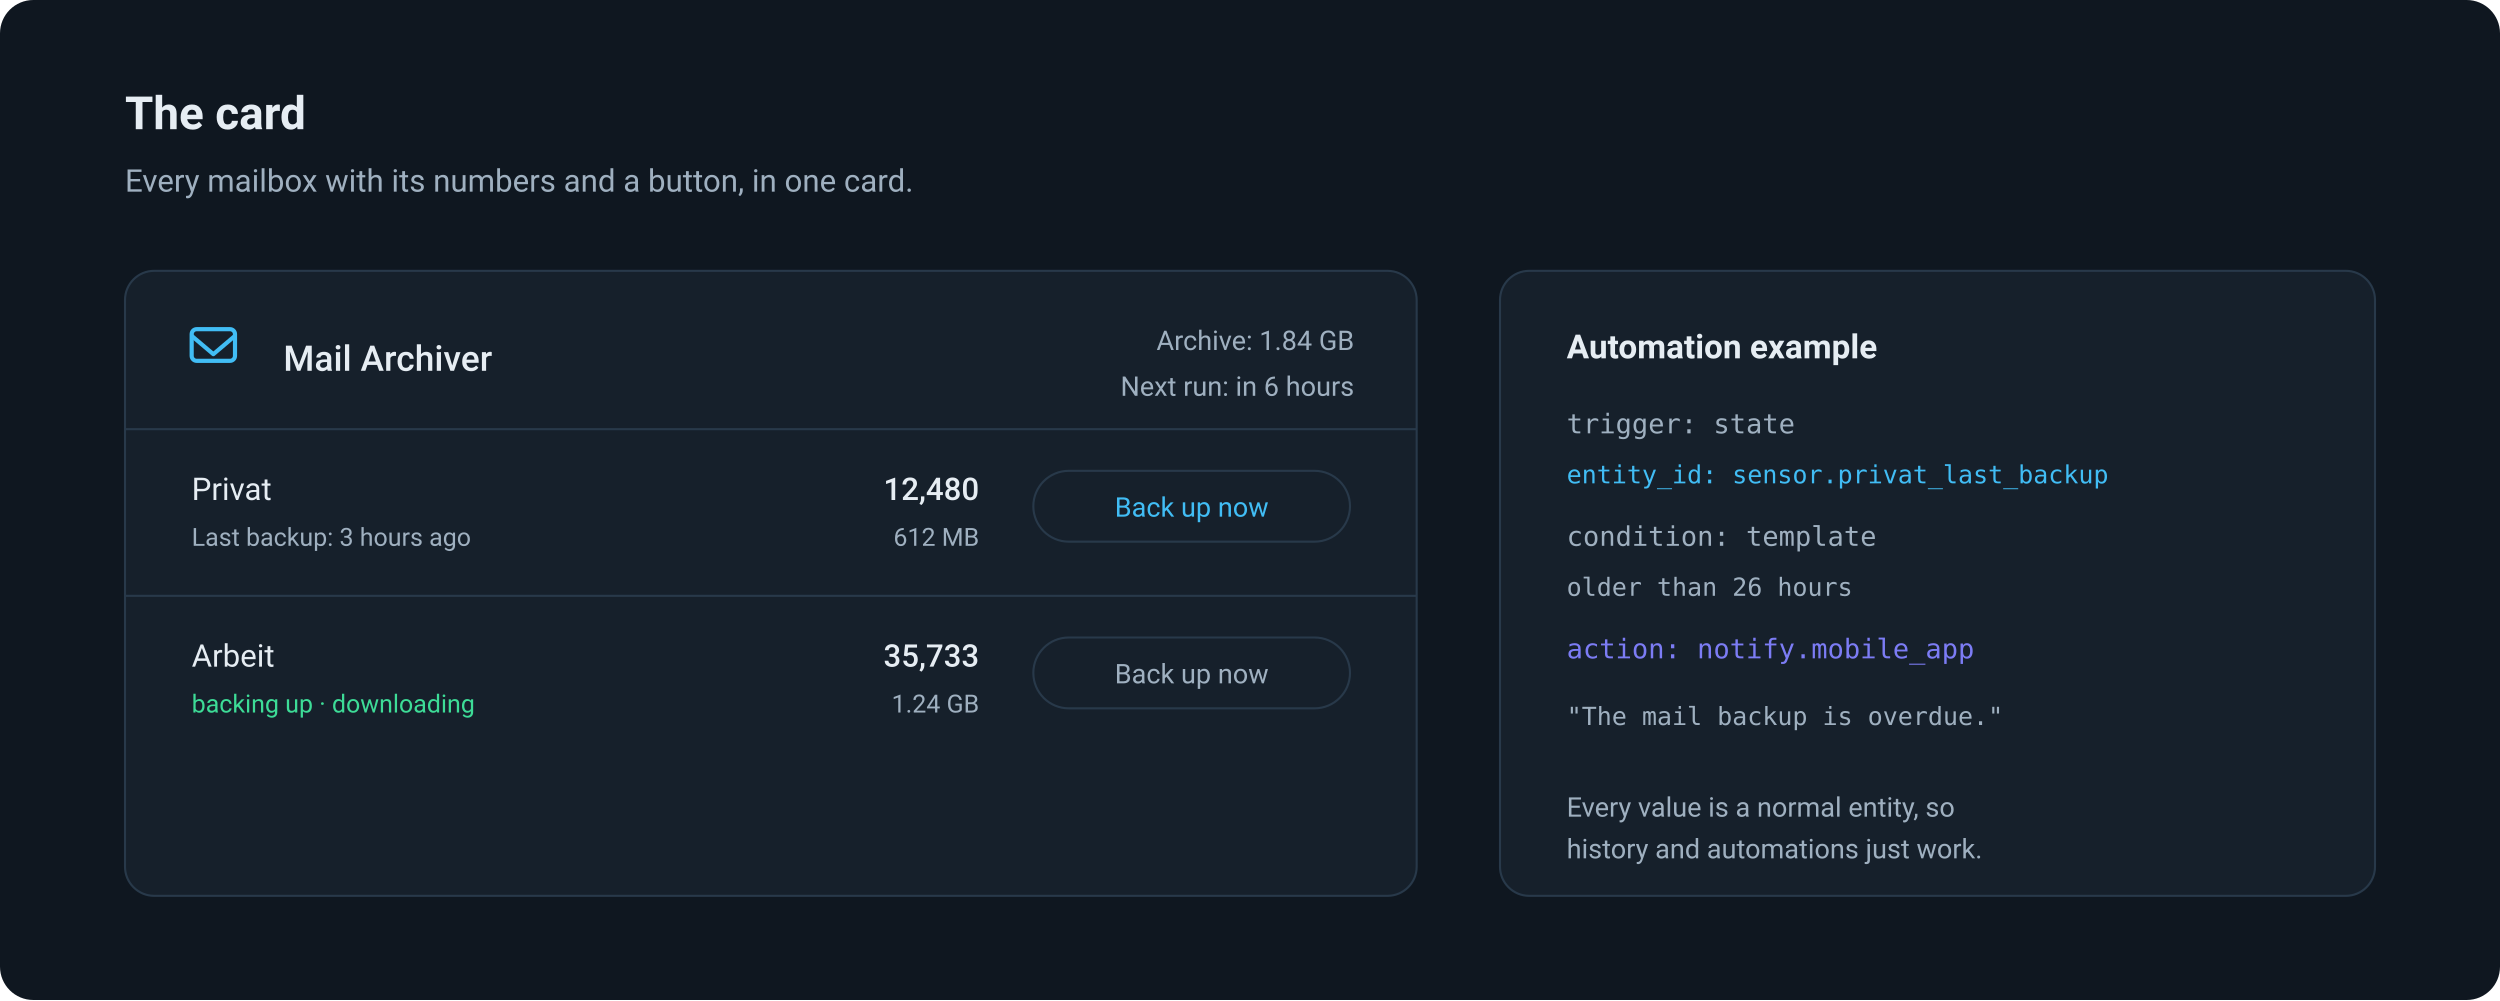
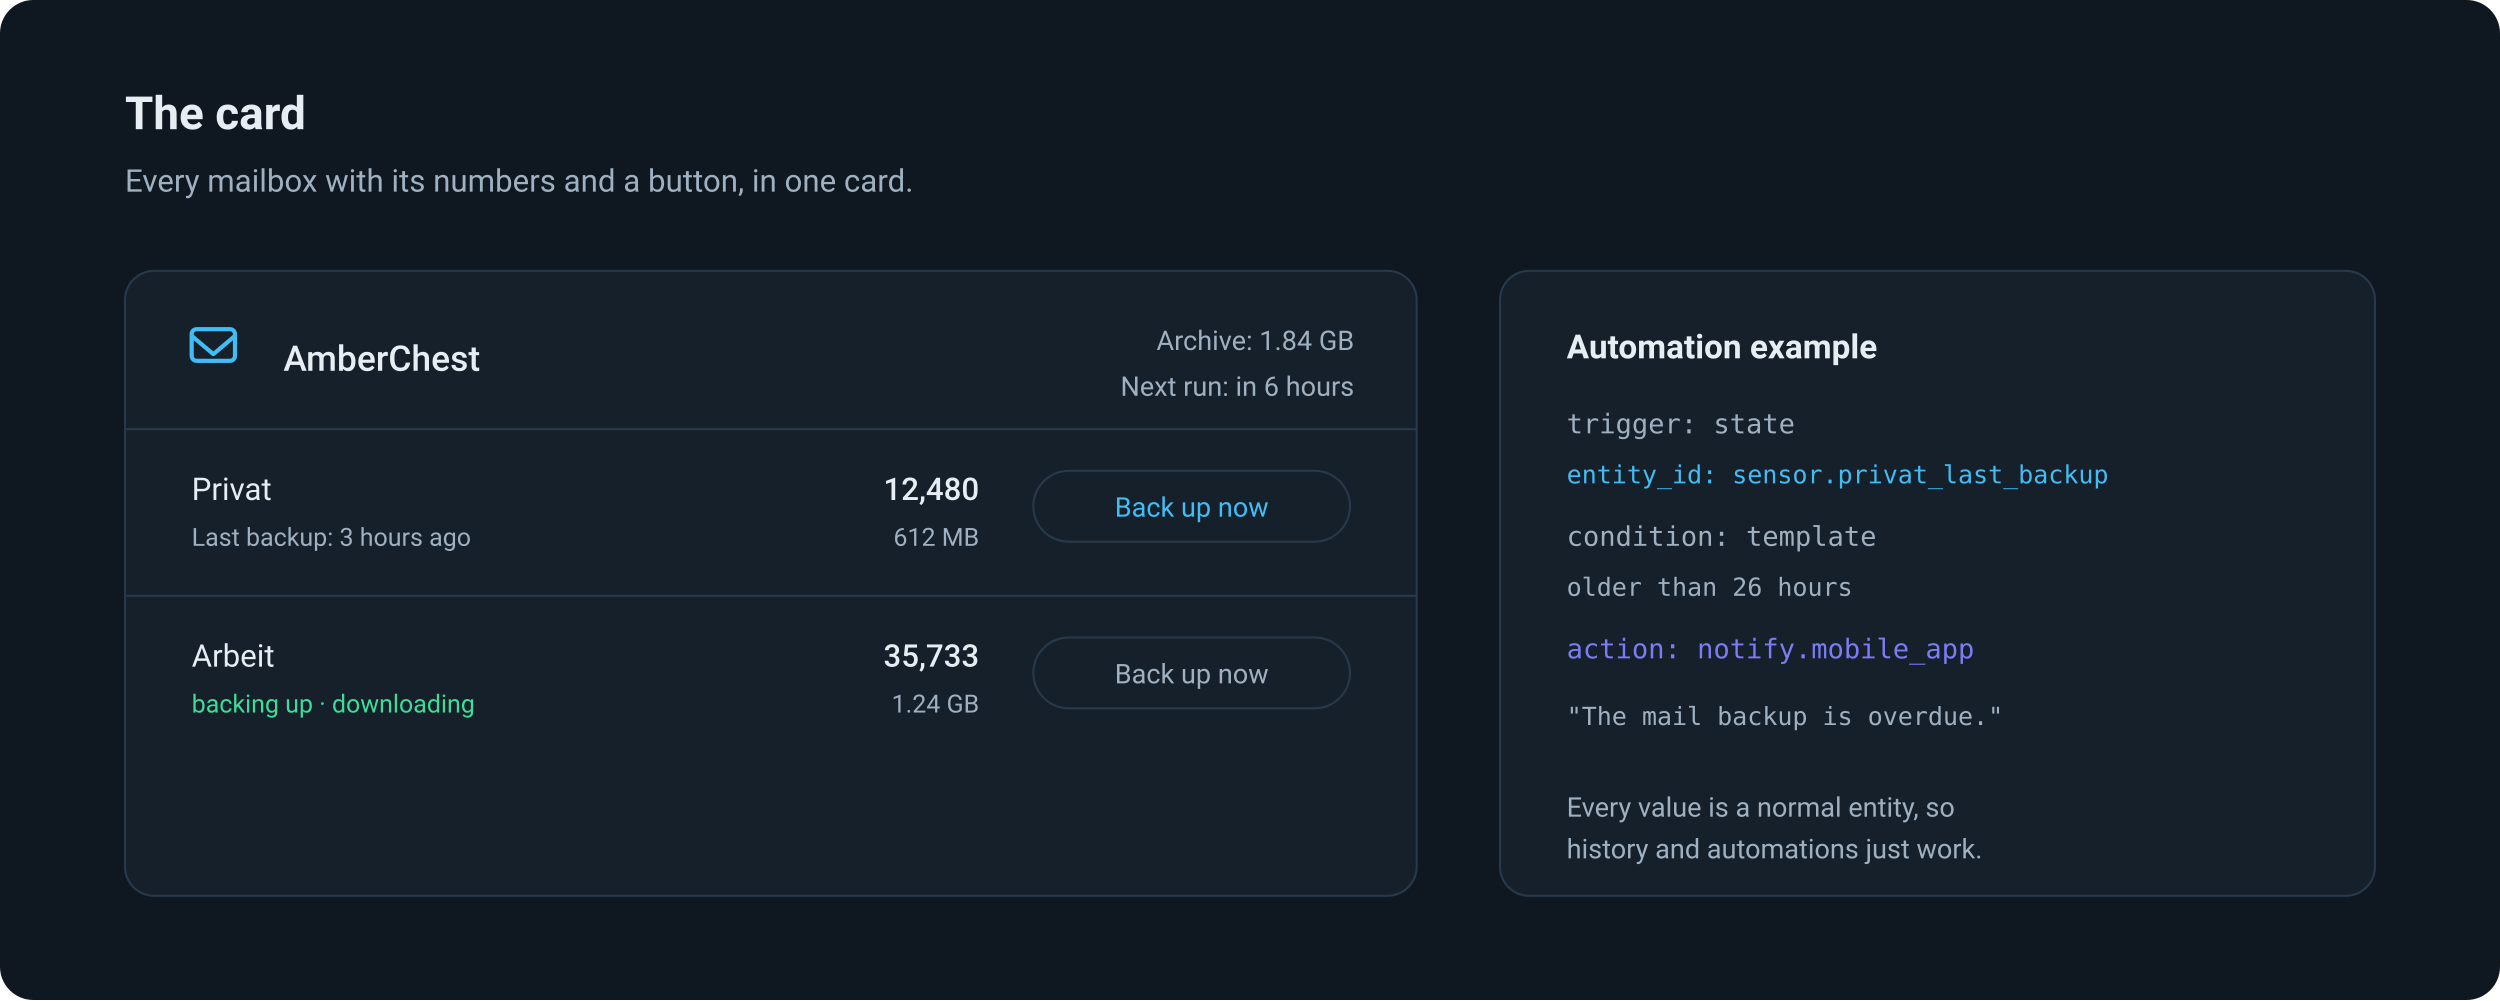
<svg xmlns="http://www.w3.org/2000/svg" viewBox="0 0 1200 480" width="1200" height="480" role="img" aria-label="The Lovelace card and an automation example">
  <defs>
    <linearGradient id="accent" x1="0" y1="0" x2="1" y2="1">
      <stop offset="0" stop-color="#41BDF5" />
      <stop offset="1" stop-color="#7C7CF5" />
    </linearGradient>
  </defs>
  <rect width="1200" height="480" rx="16" fill="#0f1720" />
  <g font-family="ui-sans-serif, -apple-system, 'Segoe UI', Roboto, Helvetica, Arial, sans-serif">
    <text x="60" y="62" fill="#e6edf3" font-size="22" font-weight="700">The card</text>
    <text x="60" y="92" fill="#9fb0c0" font-size="15">Every mailbox with its numbers and a button, in one card.</text>
    <rect x="60" y="130" width="620" height="300" rx="14" fill="#16202b" stroke="#28394a" />
    <g stroke="#41BDF5" stroke-width="2" fill="none" stroke-linejoin="round">
      <rect x="92" y="158" width="20.8" height="15.2" rx="2.4" />
      <path d="M92 161.2 102.4 170.0 112.8 161.2" />
    </g>
-     <text x="136" y="178" fill="#e6edf3" font-size="17" font-weight="500">Mail Archiver</text>
+     <text x="136" y="178" fill="#e6edf3" font-size="17" font-weight="500">AmberChest</text>
    <text x="650" y="168" fill="#9fb0c0" font-size="13" text-anchor="end">Archive: 1.84 GB</text>
    <text x="650" y="190" fill="#9fb0c0" font-size="13" text-anchor="end">Next run: in 6 hours</text>
    <line x1="60" y1="206" x2="680" y2="206" stroke="#28394a" />
    <text x="92" y="240" fill="#e6edf3" font-size="15">Privat</text>
    <text x="92" y="262" fill="#9fb0c0" font-size="12">Last backup: 3 hours ago</text>
    <text x="470" y="240" fill="#e6edf3" font-size="15" font-weight="500" text-anchor="end">12,480</text>
    <text x="470" y="262" fill="#9fb0c0" font-size="12" text-anchor="end">612 MB</text>
    <rect x="496" y="226" width="152" height="34" rx="17" fill="none" stroke="#28394a" />
    <text x="572" y="248" fill="#41BDF5" font-size="13" text-anchor="middle">Back up now</text>
    <line x1="60" y1="286" x2="680" y2="286" stroke="#28394a" />
    <text x="92" y="320" fill="#e6edf3" font-size="15">Arbeit</text>
    <text x="92" y="342" fill="#3ddc97" font-size="12">backing up · downloading</text>
    <text x="470" y="320" fill="#e6edf3" font-size="15" font-weight="500" text-anchor="end">35,733</text>
    <text x="470" y="342" fill="#9fb0c0" font-size="12" text-anchor="end">1.24 GB</text>
    <rect x="496" y="306" width="152" height="34" rx="17" fill="none" stroke="#28394a" />
    <text x="572" y="328" fill="#9fb0c0" font-size="13" text-anchor="middle">Back up now</text>
    <rect x="720" y="130" width="420" height="300" rx="14" fill="#16202b" stroke="#28394a" />
    <text x="752" y="172" fill="#e6edf3" font-size="16" font-weight="600">Automation example</text>
    <text x="752" y="208" fill="#9fb0c0" font-size="13" font-family="ui-monospace, SFMono-Regular, Menlo, monospace">trigger: state</text>
    <text x="752" y="232" fill="#41BDF5" font-size="12" font-family="ui-monospace, SFMono-Regular, Menlo, monospace">  entity_id: sensor.privat_last_backup</text>
    <text x="752" y="262" fill="#9fb0c0" font-size="13" font-family="ui-monospace, SFMono-Regular, Menlo, monospace">condition: template</text>
    <text x="752" y="286" fill="#9fb0c0" font-size="12" font-family="ui-monospace, SFMono-Regular, Menlo, monospace">  older than 26 hours</text>
    <text x="752" y="316" fill="#7C7CF5" font-size="13" font-family="ui-monospace, SFMono-Regular, Menlo, monospace">action: notify.mobile_app</text>
    <text x="752" y="348" fill="#9fb0c0" font-size="12" font-family="ui-monospace, SFMono-Regular, Menlo, monospace">"The mail backup is overdue."</text>
    <text x="752" y="392" fill="#9fb0c0" font-size="13">Every value is a normal entity, so</text>
    <text x="752" y="412" fill="#9fb0c0" font-size="13">history and automations just work.</text>
  </g>
</svg>
